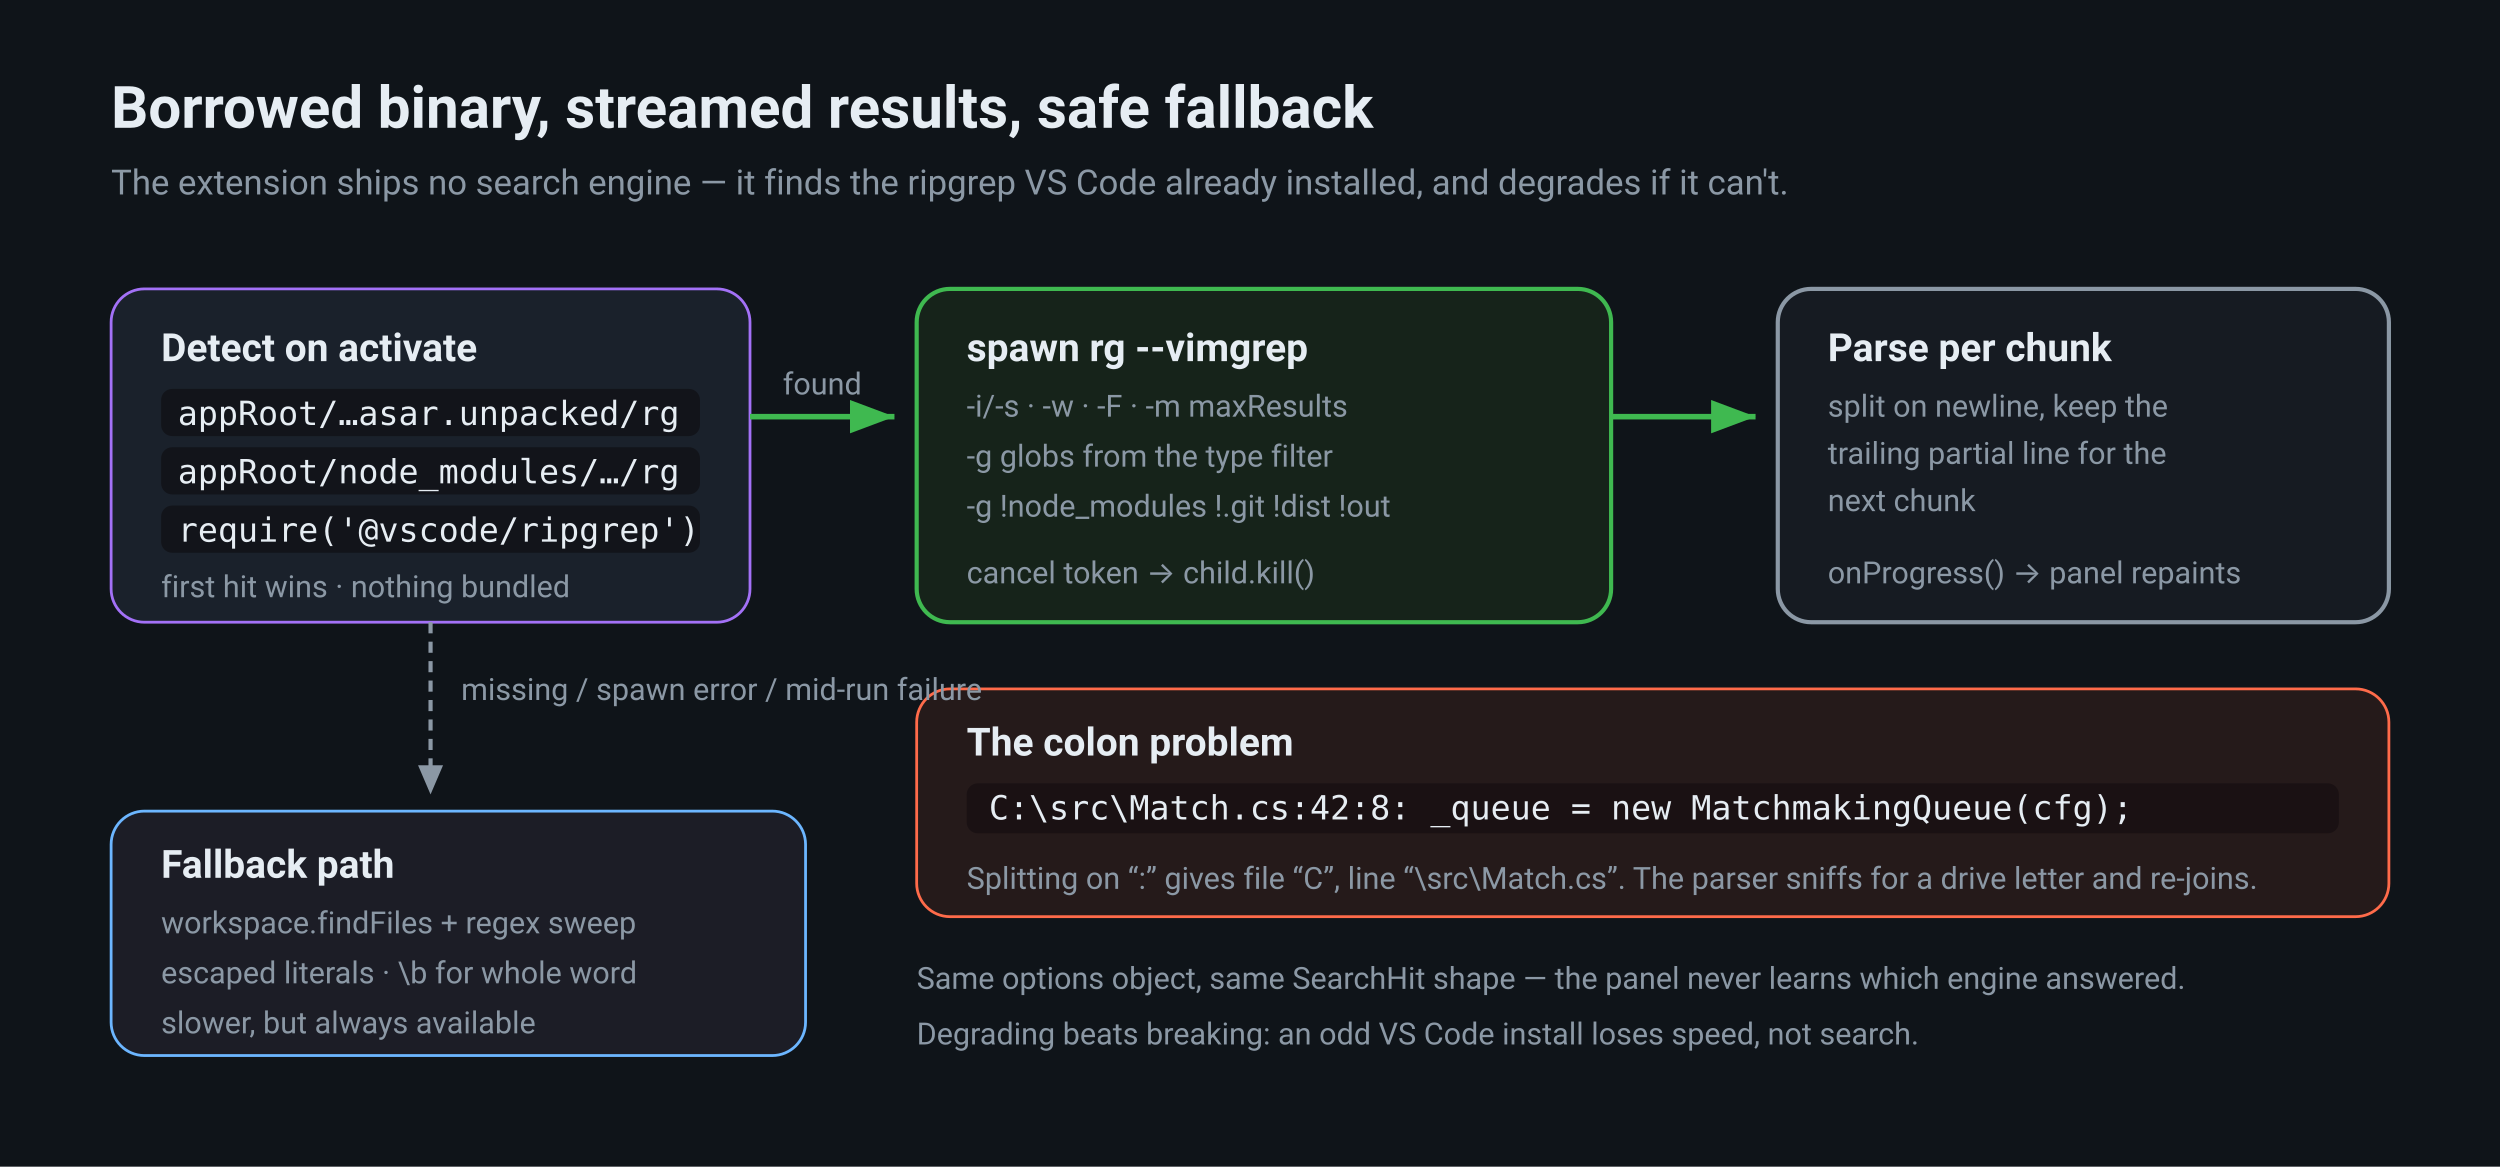
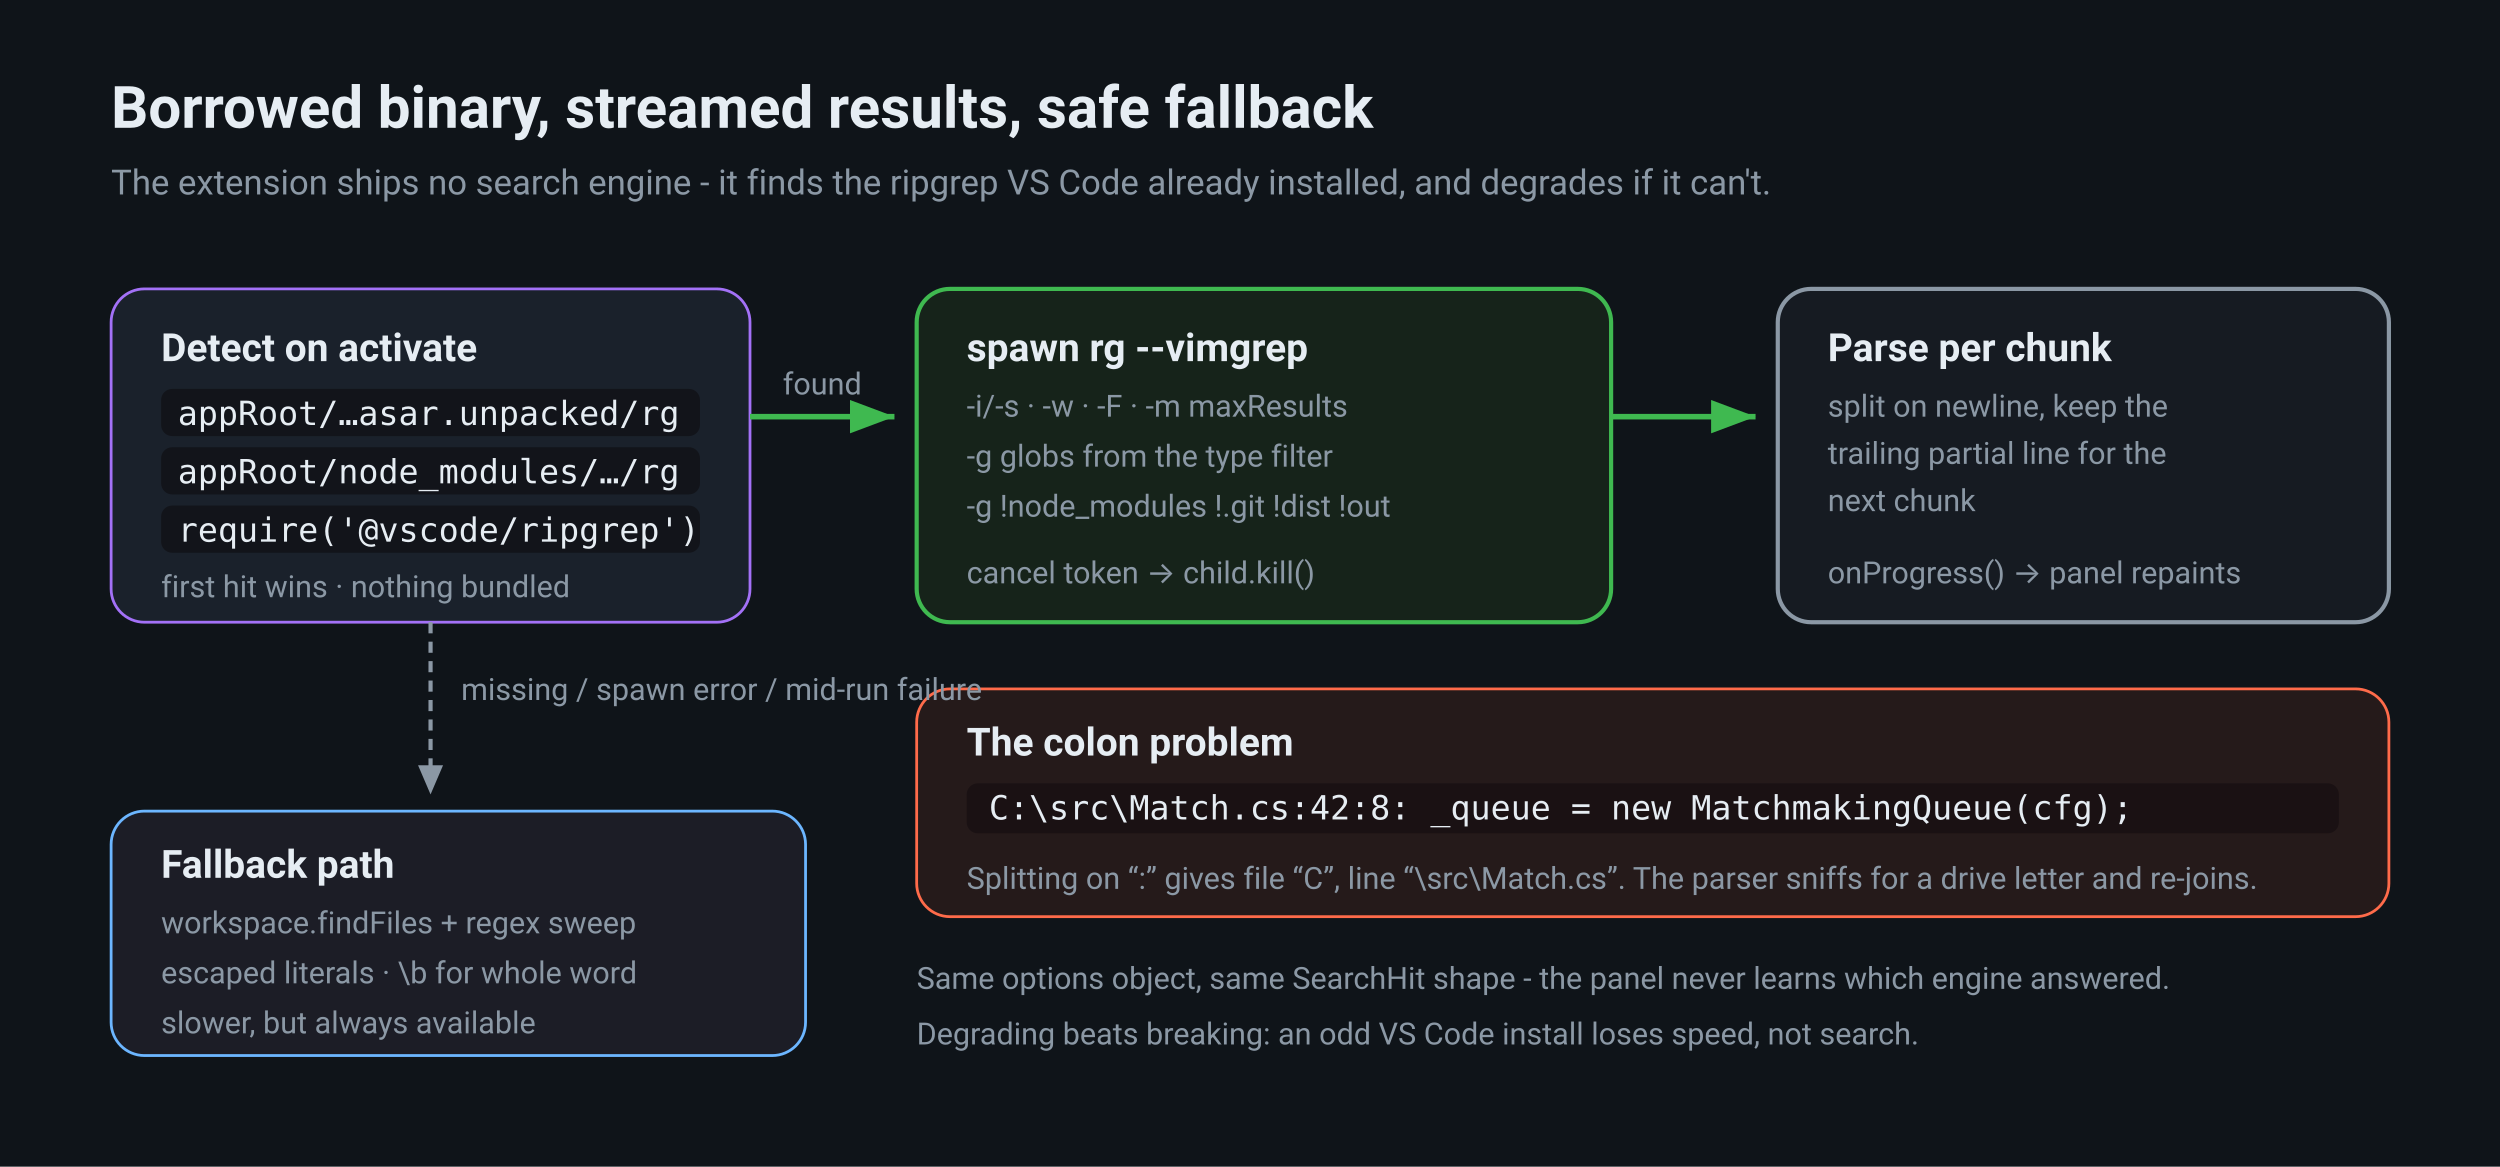
<svg xmlns="http://www.w3.org/2000/svg" viewBox="0 0 900 420" font-family="Segoe UI, system-ui, -apple-system, Roboto, sans-serif">
  <defs>
    <marker id="pgGreen" markerWidth="10" markerHeight="10" refX="8" refY="3" orient="auto">
      <path d="M0,0 L8,3 L0,6 Z" fill="#3fb950" />
    </marker>
    <marker id="pgMut" markerWidth="9" markerHeight="9" refX="7" refY="3" orient="auto">
      <path d="M0,0 L7,3 L0,6 Z" fill="#8b98a5" />
    </marker>
    <style>
      text { fill: #e6edf3; }
      .ttl  { font-size: 21px; font-weight: 700; }
      .sub  { font-size: 12.5px; fill: #8b98a5; }
      .t    { font-size: 14px; font-weight: 600; }
      .s    { font-size: 11px; fill: #8b98a5; }
      .mono { font-family: ui-monospace, Consolas, monospace; font-size: 12px; }
    </style>
  </defs>
  <rect width="900" height="420" fill="#0f1419" />
  <text x="40" y="46" class="ttl">Borrowed binary, streamed results, safe fallback</text>
-   <text x="40" y="70" class="sub">The extension ships no search engine — it finds the ripgrep VS Code already installed, and degrades if it can't.</text>
+   <text x="40" y="70" class="sub">The extension ships no search engine - it finds the ripgrep VS Code already installed, and degrades if it can't.</text>
  <rect x="40" y="104" width="230" height="120" rx="12" fill="#1a212b" stroke="#a371f7" />
  <text x="58" y="130" class="t" fill="#c4b1ee">Detect on activate</text>
  <rect x="58" y="140" width="194" height="17" rx="4" fill="#12141a" />
  <text x="64" y="153" class="mono" font-size="9.5" fill="#c9d4df">appRoot/…asar.unpacked/rg</text>
  <rect x="58" y="161" width="194" height="17" rx="4" fill="#12141a" />
  <text x="64" y="174" class="mono" font-size="9.5" fill="#c9d4df">appRoot/node_modules/…/rg</text>
  <rect x="58" y="182" width="194" height="17" rx="4" fill="#12141a" />
  <text x="64" y="195" class="mono" font-size="9.5" fill="#c9d4df">require('@vscode/ripgrep')</text>
  <text x="58" y="215" class="s">first hit wins · nothing bundled</text>
  <path d="M270,150 L322,150" stroke="#3fb950" stroke-width="2" fill="none" marker-end="url(#pgGreen)" />
  <text x="296" y="142" class="s" text-anchor="middle">found</text>
  <rect x="330" y="104" width="250" height="120" rx="12" fill="#16231a" stroke="#3fb950" stroke-width="1.5" />
  <text x="348" y="130" class="t" fill="#56c96a">spawn rg --vimgrep</text>
  <text x="348" y="150" class="s">-i/-s · -w · -F · -m maxResults</text>
  <text x="348" y="168" class="s">-g globs from the type filter</text>
  <text x="348" y="186" class="s">-g !node_modules !.git !dist !out</text>
  <text x="348" y="210" class="s">cancel token → child.kill()</text>
  <path d="M580,150 L632,150" stroke="#3fb950" stroke-width="2" fill="none" marker-end="url(#pgGreen)" />
  <rect x="640" y="104" width="220" height="120" rx="12" fill="#161b22" stroke="#8b98a5" stroke-width="1.5" />
  <text x="658" y="130" class="t">Parse per chunk</text>
  <text x="658" y="150" class="s">split on newline, keep the</text>
  <text x="658" y="167" class="s">trailing partial line for the</text>
  <text x="658" y="184" class="s">next chunk</text>
  <text x="658" y="210" class="s">onProgress() → panel repaints</text>
  <rect x="330" y="248" width="530" height="82" rx="12" fill="#251a1a" stroke="#ff6b4a" />
  <text x="348" y="272" class="t" fill="#ff8a6a">The colon problem</text>
  <rect x="348" y="282" width="494" height="18" rx="4" fill="#1a1113" />
  <text x="356" y="295" class="mono" font-size="10.5" fill="#c9d4df">C:\src\Match.cs:42:8:  _queue = new MatchmakingQueue(cfg);</text>
  <text x="348" y="320" class="s">Splitting on “:” gives file “C”, line “\src\Match.cs”. The parser sniffs for a drive letter and re-joins.</text>
  <path d="M155,224 L155,286" stroke="#8b98a5" stroke-width="1.5" stroke-dasharray="4 3" fill="none" marker-end="url(#pgMut)" />
  <text x="166" y="252" class="s">missing / spawn error / mid-run failure</text>
  <rect x="40" y="292" width="250" height="88" rx="12" fill="#1c1d26" stroke="#6cb6ff" />
  <text x="58" y="316" class="t" fill="#6cb6ff">Fallback path</text>
  <text x="58" y="336" class="s">workspace.findFiles + regex sweep</text>
  <text x="58" y="354" class="s">escaped literals · \b for whole word</text>
  <text x="58" y="372" class="s">slower, but always available</text>
-   <text x="330" y="356" class="s">Same options object, same SearchHit shape — the panel never learns which engine answered.</text>
+   <text x="330" y="356" class="s">Same options object, same SearchHit shape - the panel never learns which engine answered.</text>
  <text x="330" y="376" class="s">Degrading beats breaking: an odd VS Code install loses speed, not search.</text>
</svg>
